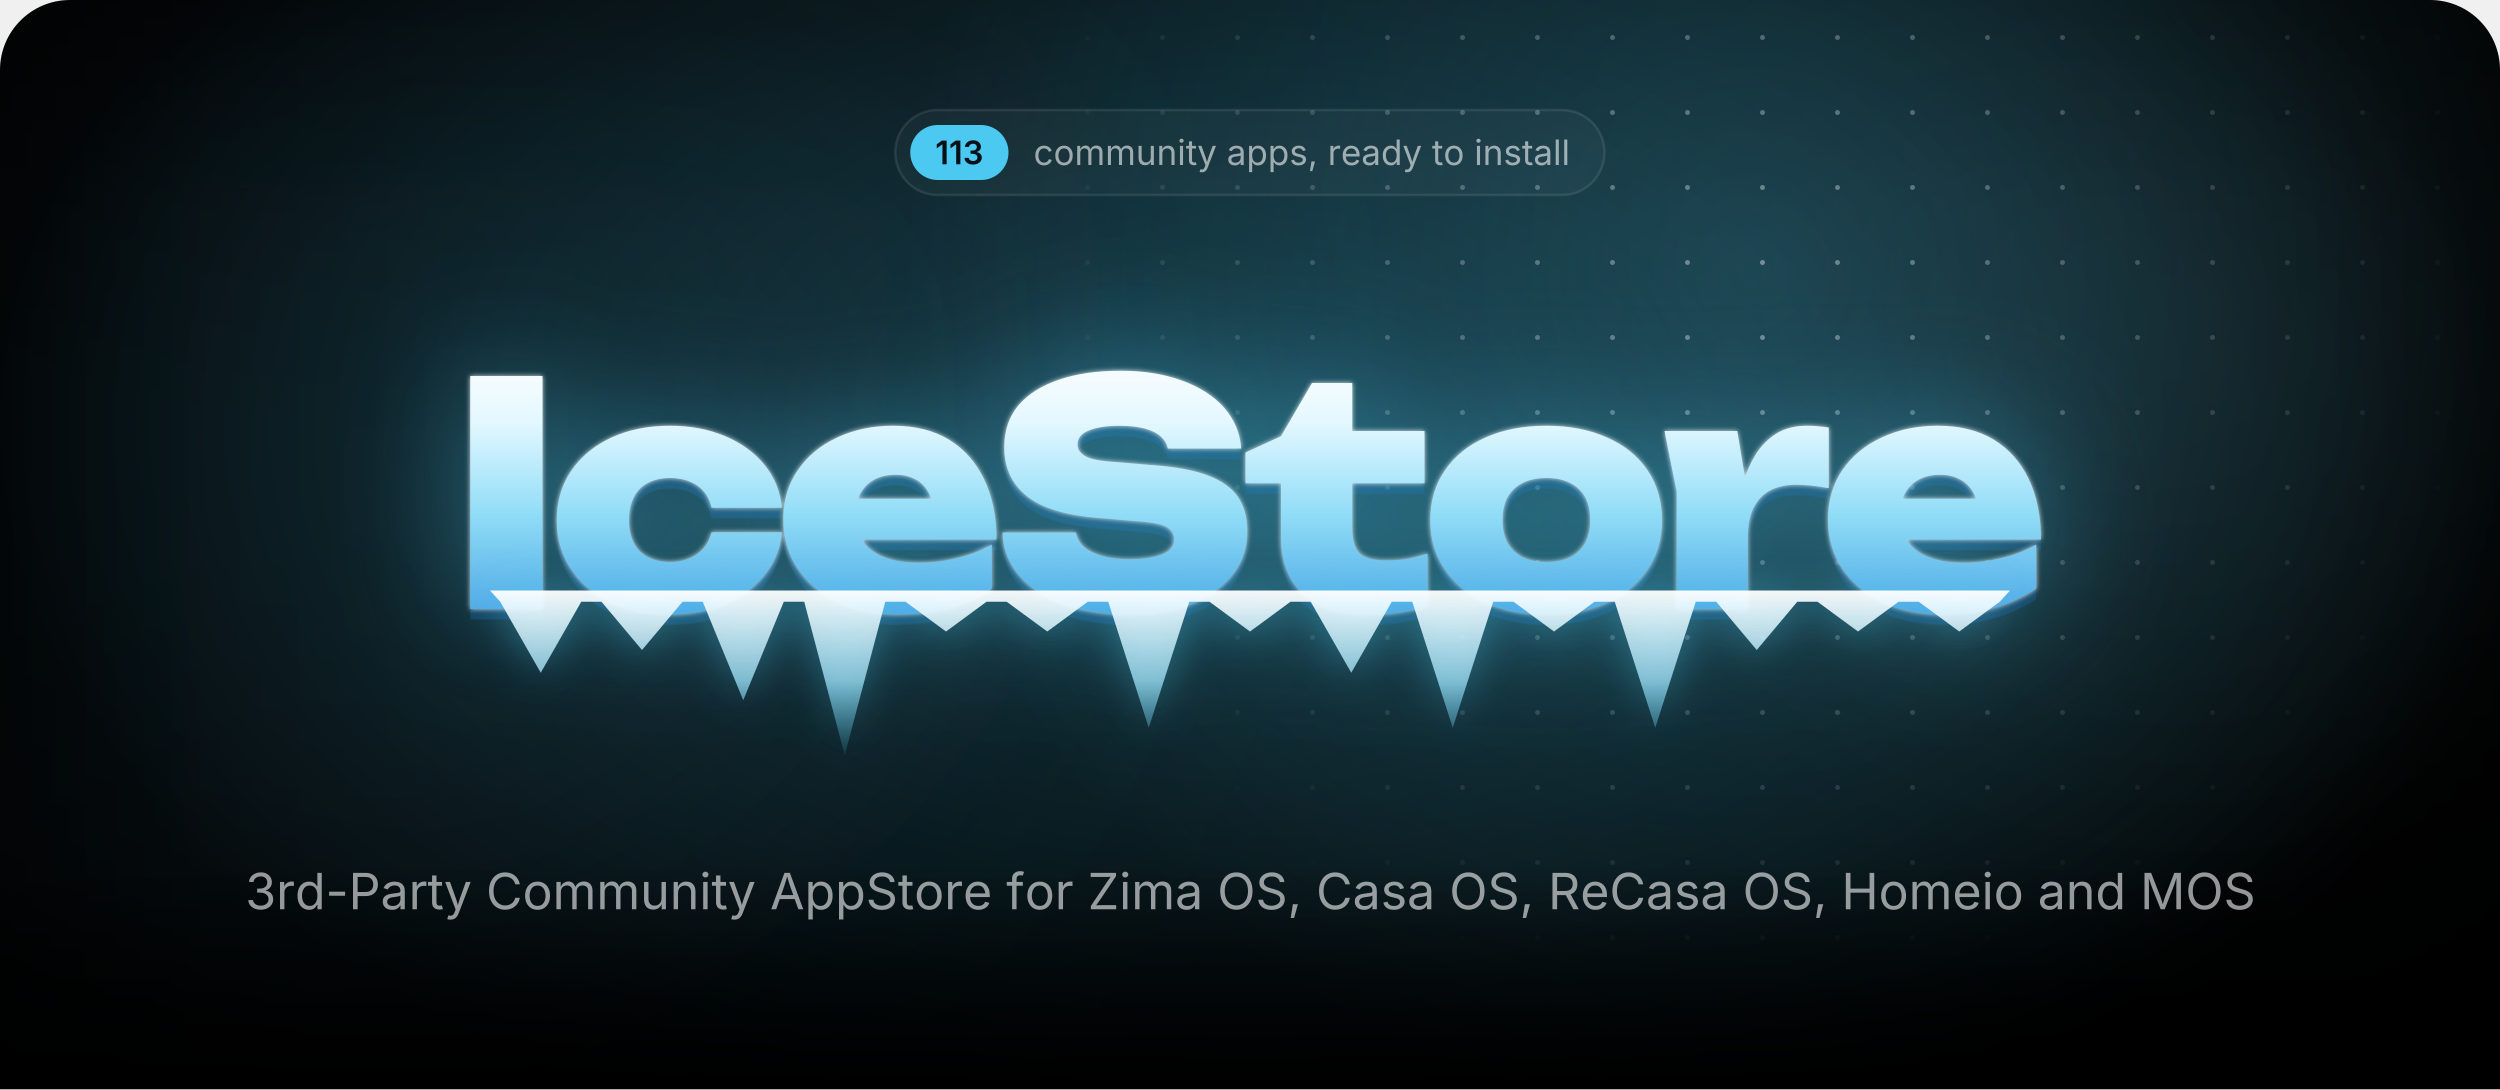
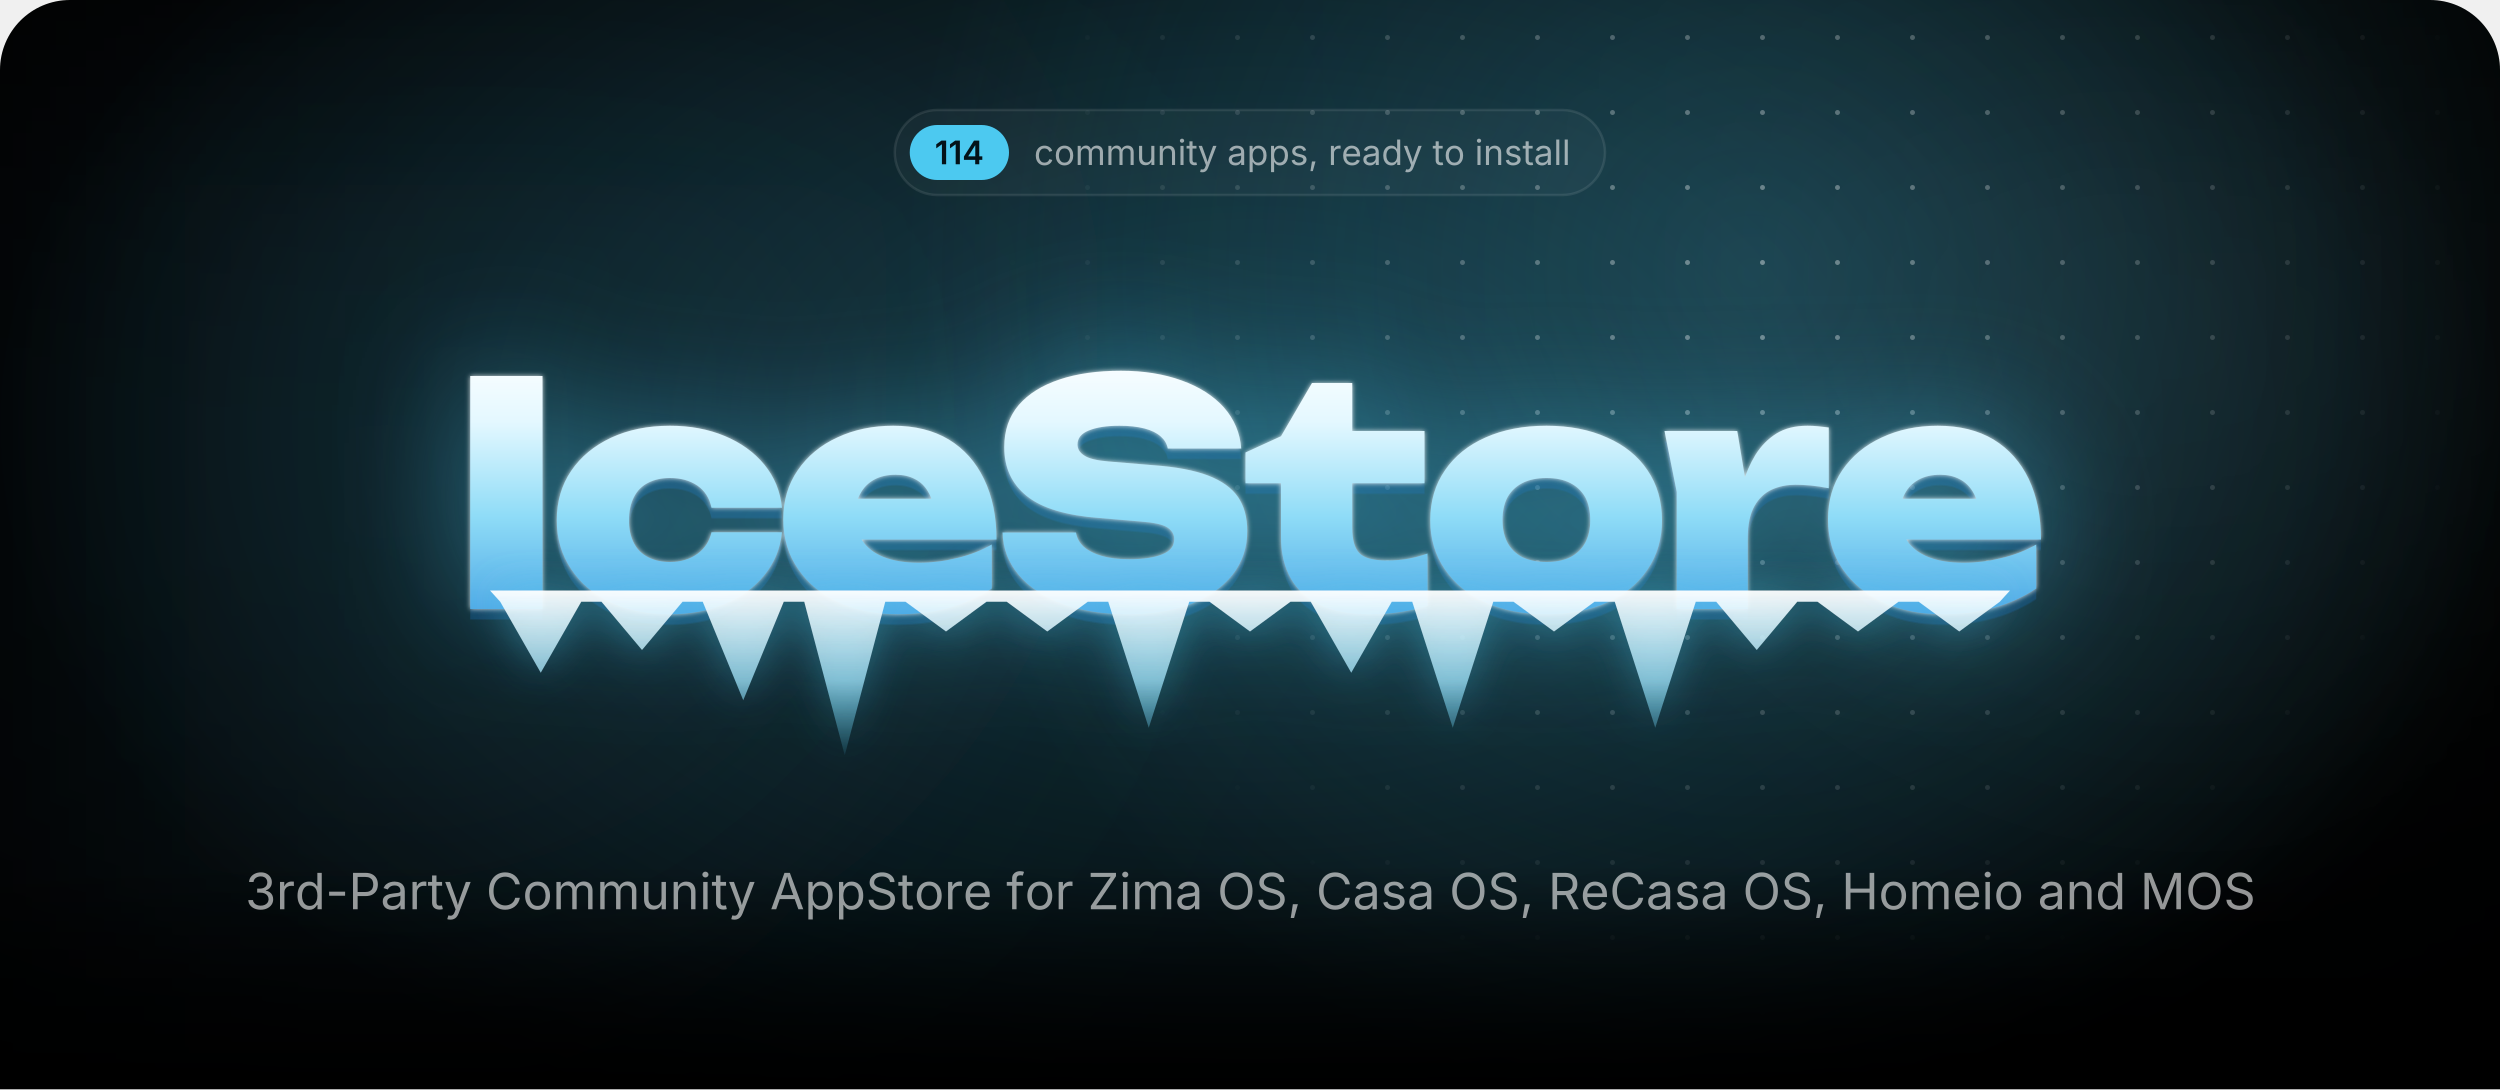
<svg xmlns="http://www.w3.org/2000/svg" width="1000" height="435.7" viewBox="0 0 1000 435.7">
  <style>.blob{transform-box:fill-box;transform-origin:center;animation:drift 22s ease-in-out infinite alternate}.blob+.blob{animation-duration:28s;animation-direction:alternate-reverse}@keyframes drift{to{transform:translate(180px,60px) scale(1.2)}}.spot{animation:spot 18s ease-in-out infinite alternate}@keyframes spot{to{transform:translate(-420px,40px)}}.gl{animation:gl 6s ease-in-out infinite}@keyframes gl{0%,35%{transform:translateX(0)}70%,100%{transform:translateX(1741px)}}.sp{transform-box:fill-box;transform-origin:center;opacity:0;animation:tw 3.2s ease-in-out infinite}@keyframes tw{0%,100%{opacity:0;transform:scale(.3) rotate(0)}50%{opacity:1;transform:scale(1) rotate(45deg)}}@media(prefers-reduced-motion:reduce){*{animation:none!important}}</style>
  <defs>
    <path id="semi.1342" d="M717 1490V0H452V1252H442L94 1002V1256L421 1490Z" />
-     <path id="semi.1345" d="M651 -20Q494 -20 372 34Q251 88 181 184Q111 279 107 404H376Q380 343 416 298Q453 253 514 228Q575 204 651 204Q731 204 792 232Q854 260 890 310Q925 361 925 427Q925 495 889 547Q853 599 786 628Q719 658 624 658H492V864H624Q702 864 761 892Q820 919 853 968Q886 1017 886 1082Q886 1145 858 1192Q829 1239 776 1266Q724 1292 654 1292Q585 1292 527 1268Q469 1243 433 1198Q397 1153 395 1089H138Q140 1214 210 1308Q279 1403 396 1456Q512 1510 656 1510Q805 1510 915 1454Q1025 1398 1086 1304Q1146 1211 1146 1098Q1146 972 1072 887Q998 802 877 775V763Q981 749 1053 702Q1125 654 1162 580Q1200 506 1200 413Q1200 288 1129 190Q1058 92 934 36Q811 -20 651 -20Z" />
+     <path id="semi.1346" d="M107 277V490L740 1490H916V1186H809L380 509V497H1264V277ZM816 0V341L821 438V1490H1072V0Z" />
    <path id="regular.586" d="M613 -24Q461 -24 346 48Q232 120 168 250Q104 380 104 552Q104 727 168 858Q232 988 346 1060Q461 1132 613 1132Q694 1132 766 1111Q838 1090 898 1050Q957 1011 1000 954Q1043 896 1066 823L893 774Q881 817 856 853Q831 889 796 916Q760 942 714 956Q668 971 613 971Q501 971 429 912Q357 854 322 759Q287 664 287 552Q287 442 322 348Q357 253 429 195Q501 137 613 137Q669 137 716 152Q763 167 800 194Q836 222 861 260Q886 298 898 343L1070 294Q1048 219 1004 160Q961 102 901 60Q841 19 768 -2Q695 -24 613 -24Z" />
    <path id="regular.790" d="M613 -24Q461 -24 346 48Q232 120 168 250Q104 380 104 552Q104 727 168 858Q232 988 346 1060Q461 1132 613 1132Q766 1132 881 1060Q996 988 1060 858Q1124 727 1124 552Q1124 380 1060 250Q996 120 881 48Q766 -24 613 -24ZM613 137Q726 137 799 195Q872 253 907 348Q942 442 942 552Q942 663 907 758Q872 854 799 912Q726 971 613 971Q501 971 429 912Q357 854 322 759Q287 664 287 552Q287 442 322 348Q357 253 429 195Q501 137 613 137Z" />
    <path id="regular.766" d="M158 0V1118H333L334 868H320Q343 959 392 1018Q442 1078 508 1108Q575 1138 647 1138Q769 1138 844 1063Q920 988 942 866H918Q938 950 991 1011Q1044 1072 1120 1105Q1195 1138 1284 1138Q1381 1138 1461 1096Q1541 1054 1588 969Q1636 884 1636 754V0H1456V749Q1456 870 1388 922Q1320 974 1230 974Q1155 974 1100 942Q1046 911 1016 856Q987 801 987 730V0H807V767Q807 860 745 917Q683 974 588 974Q523 974 466 944Q408 913 373 853Q338 793 338 704V0Z" />
    <path id="regular.915" d="M537 -14Q424 -14 338 32Q253 79 206 173Q158 267 158 408V1118H338V423Q338 294 406 221Q474 148 591 148Q671 148 734 183Q798 218 835 286Q872 353 872 448V1118H1053V0H879V271H903Q851 114 756 50Q660 -14 537 -14Z" />
    <path id="regular.773" d="M338 670V0H158V1118H331L332 847H307Q358 1002 452 1067Q547 1132 674 1132Q787 1132 872 1086Q957 1039 1004 946Q1052 852 1052 710V0H872V695Q872 824 804 897Q737 970 620 970Q540 970 476 935Q412 900 375 833Q338 766 338 670Z" />
    <path id="regular.689" d="M158 0V1118H338V0ZM249 1301Q198 1301 161 1336Q124 1371 124 1420Q124 1470 161 1504Q198 1539 249 1539Q301 1539 338 1504Q375 1470 375 1420Q375 1371 338 1336Q301 1301 249 1301Z" />
    <path id="regular.889" d="M598 1118V964H20V1118ZM188 1384H368V290Q368 215 398 180Q429 146 500 146Q517 146 544 150Q570 154 592 158L629 6Q601 -4 566 -9Q530 -14 495 -14Q350 -14 269 62Q188 139 188 276Z" />
    <path id="regular.998" d="M140 -405 186 -249 205 -254Q260 -268 305 -262Q350 -255 386 -217Q422 -179 449 -99L481 -6L54 1118H251L489 455Q527 351 553 249Q579 147 608 51H542Q571 147 598 250Q624 352 661 455L901 1118H1097L606 -167Q572 -256 524 -314Q477 -371 414 -398Q351 -426 272 -426Q224 -426 189 -419Q154 -412 140 -405Z" />
    <path id="regular.507" d="M471 -26Q365 -26 278 14Q192 54 141 131Q90 208 90 318Q90 414 128 474Q166 534 230 568Q293 603 370 620Q447 637 525 647Q625 660 688 667Q751 674 782 691Q812 708 812 749V755Q812 825 786 874Q760 922 708 948Q656 974 578 974Q498 974 441 949Q384 924 348 886Q313 849 295 810L122 867Q165 969 238 1026Q311 1084 399 1108Q487 1132 573 1132Q629 1132 700 1118Q772 1105 838 1065Q905 1025 948 946Q992 868 992 737V0H815V152H803Q784 113 742 72Q700 30 633 2Q566 -26 471 -26ZM502 133Q602 133 671 172Q740 211 776 274Q812 336 812 404V559Q801 546 764 536Q727 525 680 517Q632 509 588 504Q543 498 517 495Q452 487 396 468Q339 448 305 410Q271 373 271 309Q271 251 301 212Q331 173 383 153Q435 133 502 133Z" />
    <path id="regular.843" d="M158 -418V1118H332V939H352Q371 969 405 1014Q439 1060 503 1096Q567 1132 676 1132Q816 1132 922 1062Q1029 992 1090 862Q1150 733 1150 556Q1150 378 1090 248Q1030 118 924 47Q817 -24 677 -24Q571 -24 506 12Q441 49 406 96Q371 142 352 173H338V-418ZM650 137Q755 137 826 194Q896 250 932 346Q967 441 967 558Q967 674 932 768Q897 861 826 916Q756 971 650 971Q547 971 477 919Q407 867 372 774Q336 682 336 558Q336 434 372 339Q408 244 478 190Q549 137 650 137Z" />
    <path id="regular.871" d="M538 -24Q423 -24 334 10Q244 43 186 109Q128 175 108 271L279 312Q303 220 370 177Q436 134 536 134Q653 134 722 184Q792 234 792 303Q792 361 752 400Q711 438 628 457L442 501Q290 537 216 612Q142 688 142 806Q142 902 196 976Q250 1049 344 1090Q437 1132 556 1132Q671 1132 752 1098Q832 1063 882 1002Q933 942 958 863L795 821Q772 881 718 930Q665 979 557 979Q457 979 390 933Q324 887 324 817Q324 755 369 718Q414 680 512 657L681 617Q833 581 906 506Q979 430 979 315Q979 217 924 140Q868 64 768 20Q669 -24 538 -24Z" />
    <path id="regular.1501" d="M128 -359 216 208H422L266 -359Z" />
    <path id="regular.852" d="M158 0V1118H332V946H344Q375 1031 454 1082Q534 1134 634 1134Q654 1134 682 1133Q709 1132 725 1131V950Q717 952 685 956Q653 960 617 960Q537 960 474 926Q410 893 374 834Q338 776 338 700V0Z" />
    <path id="regular.614" d="M628 -24Q466 -24 348 48Q231 120 168 249Q104 378 104 550Q104 722 166 853Q228 984 342 1058Q455 1132 607 1132Q696 1132 782 1102Q869 1073 940 1008Q1010 942 1052 835Q1094 728 1094 573V498H226V650H997L913 594Q913 704 878 790Q844 875 776 924Q708 972 607 972Q506 972 434 922Q362 873 324 794Q286 714 286 623V522Q286 398 329 312Q372 225 450 180Q527 136 629 136Q695 136 749 155Q803 174 842 212Q881 251 902 308L1076 260Q1050 176 988 112Q926 48 834 12Q743 -24 628 -24Z" />
    <path id="regular.597" d="M577 -24Q438 -24 331 47Q224 118 164 248Q104 378 104 556Q104 733 164 862Q225 992 332 1062Q439 1132 578 1132Q687 1132 751 1096Q815 1060 850 1014Q884 969 902 939H916V1490H1096V0H922V173H902Q884 142 848 96Q813 49 748 12Q684 -24 577 -24ZM604 137Q706 137 776 190Q846 244 882 339Q918 434 918 558Q918 682 882 774Q847 867 777 919Q707 971 604 971Q498 971 428 916Q357 861 322 768Q287 674 287 558Q287 441 322 346Q358 250 429 194Q500 137 604 137Z" />
    <path id="regular.736" d="M338 1490V0H158V1490Z" />
    <path id="regular.1345" d="M635 -20Q489 -20 376 30Q263 80 196 169Q130 258 125 376H317Q323 305 366 254Q408 202 478 174Q547 147 632 147Q726 147 798 180Q871 212 913 271Q955 330 955 407Q955 488 914 550Q874 611 797 646Q720 681 609 681H488V846H609Q696 846 762 878Q829 909 866 966Q903 1023 903 1100Q903 1174 870 1229Q838 1284 778 1314Q718 1345 637 1345Q561 1345 494 1318Q428 1290 386 1239Q343 1188 340 1115H157Q161 1232 227 1321Q293 1410 402 1460Q510 1510 641 1510Q780 1510 880 1454Q981 1398 1035 1307Q1089 1216 1089 1110Q1089 984 1022 896Q956 808 842 774V762Q937 747 1004 698Q1072 649 1108 574Q1143 499 1143 405Q1143 283 1077 187Q1011 91 896 36Q781 -20 635 -20Z" />
    <path id="regular.1459" d="M798 719V553H144V719Z" />
    <path id="regular.375" d="M180 0V1490H690Q864 1490 976 1426Q1089 1363 1144 1256Q1198 1149 1198 1016Q1198 883 1144 775Q1089 667 977 603Q865 539 691 539H330V706H682Q800 706 872 746Q944 787 976 858Q1009 928 1009 1016Q1009 1104 976 1174Q944 1243 872 1283Q799 1323 680 1323H370V0Z" />
    <path id="regular.73" d="M783 -20Q592 -20 442 72Q293 165 208 336Q122 508 122 744Q122 981 208 1152Q293 1324 442 1417Q592 1510 783 1510Q896 1510 996 1477Q1097 1444 1177 1380Q1257 1317 1310 1226Q1364 1136 1384 1021H1194Q1178 1098 1140 1156Q1101 1214 1046 1254Q990 1294 923 1314Q856 1334 783 1334Q649 1334 541 1266Q433 1198 370 1066Q307 935 307 744Q307 554 370 422Q434 291 542 224Q650 156 783 156Q856 156 923 176Q990 197 1046 236Q1101 276 1140 334Q1178 393 1194 469H1384Q1365 355 1312 265Q1258 175 1178 111Q1098 47 998 14Q897 -20 783 -20Z" />
    <path id="regular.2" d="M52 0 593 1490H813L1361 0H1161L845 884Q816 966 778 1088Q739 1211 684 1401H720Q666 1209 626 1084Q587 960 561 884L254 0ZM324 416V582H1089V416Z" />
    <path id="regular.397" d="M657 -26Q496 -26 378 26Q259 78 192 172Q125 265 116 390H311Q319 306 368 252Q417 197 494 170Q570 144 657 144Q758 144 838 177Q919 210 966 270Q1013 330 1013 409Q1013 481 972 526Q932 571 865 600Q798 629 718 651L538 702Q358 753 258 848Q158 943 158 1091Q158 1217 226 1312Q294 1406 410 1458Q526 1510 670 1510Q817 1510 930 1458Q1043 1406 1108 1316Q1174 1227 1178 1114H992Q979 1223 888 1282Q797 1342 664 1342Q568 1342 496 1310Q423 1279 383 1224Q343 1170 343 1100Q343 1022 392 974Q440 927 506 900Q573 874 627 859L776 818Q836 802 908 774Q981 746 1047 700Q1113 653 1156 582Q1198 510 1198 406Q1198 284 1134 186Q1071 88 950 31Q829 -26 657 -26Z" />
    <path id="regular.647" d="M678 1118V964H20V1118ZM240 0V1267Q240 1364 286 1429Q331 1494 404 1527Q477 1560 558 1560Q622 1560 664 1550Q706 1539 726 1530L676 1376Q662 1381 640 1387Q617 1393 579 1393Q496 1393 458 1350Q420 1308 420 1227V0Z" />
    <path id="regular.496" d="M130 0V134L796 1125Q841 1192 892 1260Q943 1327 994 1393L1015 1331Q923 1325 830 1324Q737 1322 645 1322H122V1490H1158V1354L502 379Q454 308 400 237Q347 166 294 97L273 159Q365 165 456 166Q548 168 640 168H1166V0Z" />
    <path id="regular.321" d="M784 -20Q593 -20 444 72Q294 165 208 336Q122 508 122 744Q122 981 208 1152Q294 1324 444 1417Q593 1510 784 1510Q975 1510 1124 1417Q1273 1324 1358 1152Q1444 981 1444 744Q1444 508 1358 336Q1273 165 1124 72Q975 -20 784 -20ZM784 156Q917 156 1024 224Q1132 291 1196 422Q1259 554 1259 744Q1259 936 1196 1068Q1132 1199 1024 1266Q917 1334 784 1334Q650 1334 542 1266Q434 1198 370 1066Q307 935 307 744Q307 554 370 423Q434 292 542 224Q650 156 784 156Z" />
    <path id="regular.384" d="M180 0V1490H690Q864 1490 976 1430Q1089 1371 1144 1267Q1198 1163 1198 1030Q1198 897 1144 795Q1089 693 977 636Q865 578 691 578H286V747H682Q800 747 872 782Q943 816 976 880Q1009 943 1009 1030Q1009 1119 976 1184Q943 1250 871 1286Q799 1323 680 1323H370V0ZM1036 0 676 671H890L1256 0Z" />
    <path id="regular.161" d="M180 0V1490H370V846H1152V1490H1342V0H1152V678H370V0Z" />
    <path id="regular.292" d="M180 0V1490H450L817 550Q830 517 846 468Q863 418 882 360Q900 302 917 244Q934 187 947 138H905Q919 184 936 240Q953 297 972 356Q990 414 1007 465Q1024 516 1037 550L1399 1490H1670V0H1483V851Q1483 897 1484 956Q1484 1015 1486 1080Q1487 1145 1488 1212Q1490 1279 1491 1342H1507Q1486 1273 1462 1202Q1439 1130 1416 1064Q1394 997 1374 942Q1354 887 1340 851L1007 0H842L504 851Q490 886 471 940Q452 993 430 1058Q407 1124 383 1196Q359 1269 334 1342H352Q354 1286 356 1221Q357 1156 358 1090Q359 1023 360 962Q361 900 361 851V0Z" />
    <radialGradient id="glow">
      <stop stop-color="#4cc9f0" stop-opacity=".28" />
      <stop offset="1" stop-color="#4cc9f0" stop-opacity="0" />
    </radialGradient>
    <radialGradient id="cur">
      <stop stop-color="#4cc9f0" stop-opacity=".2" />
      <stop offset=".65" stop-color="#4cc9f0" stop-opacity="0" />
    </radialGradient>
    <radialGradient id="spot">
      <stop stop-color="#fff" />
      <stop offset="1" stop-color="#000" />
    </radialGradient>
    <pattern id="dots" width="30" height="30" patternUnits="userSpaceOnUse">
      <circle cx="15" cy="15" r="1" fill="#fff" fill-opacity=".4" />
    </pattern>
    <mask id="dm">
      <circle class="spot" cx="700" cy="110" r="300" fill="url(#spot)" />
    </mask>
    <linearGradient id="fade" x2="0" y2="1">
      <stop offset="0.793" stop-color="#fff" />
      <stop offset="1" stop-color="#000" />
    </linearGradient>
    <mask id="bf">
      <rect width="1000" height="435.7" fill="url(#fade)" />
    </mask>
    <filter id="blur" filterUnits="userSpaceOnUse" x="-500" y="-500" width="2000" height="1500">
      <feGaussianBlur stdDeviation="90" />
    </filter>
    <linearGradient id="ice" gradientUnits="userSpaceOnUse" x1="0" y1="138" x2="0" y2="256">
      <stop stop-color="#fff" />
      <stop offset=".26" stop-color="#e4f8ff" />
      <stop offset=".58" stop-color="#8fdcf7" />
      <stop offset="1" stop-color="#3d9be0" />
    </linearGradient>
    <linearGradient id="ig" x2="0" y2="1">
      <stop stop-color="#fff" stop-opacity=".95" />
      <stop offset=".55" stop-color="#9fe3fa" stop-opacity=".75" />
      <stop offset="1" stop-color="#4cc9f0" stop-opacity=".1" />
    </linearGradient>
    <linearGradient id="gl">
      <stop stop-color="#fff" stop-opacity="0" />
      <stop offset=".5" stop-color="#fff" stop-opacity=".95" />
      <stop offset="1" stop-color="#fff" stop-opacity="0" />
    </linearGradient>
    <clipPath id="wc">
      <path d="M188.1 150.4H217V243.6H188.1ZM312.8 212.9Q311.8 222.7 305.7 230.1Q299.7 237.5 289.9 241.6Q280.1 245.7 268 245.7Q254.7 245.7 244.4 241Q234.2 236.3 228.5 227.7Q222.7 219.1 222.7 208.1Q222.7 196.8 228.5 188.3Q234.2 179.9 244.4 175.1Q254.7 170.3 268 170.3Q280.1 170.3 289.9 174.4Q299.7 178.5 305.7 185.8Q311.8 193.2 312.8 203.1H284.6Q283.4 197.3 278.9 194.2Q274.4 191.2 268 191.2Q263 191.2 259.3 193.1Q255.5 195 253.6 198.8Q251.6 202.6 251.6 208.1Q251.6 213.5 253.6 217.3Q255.5 221 259.3 222.9Q263 224.8 268 224.8Q274.4 224.8 278.9 221.6Q283.4 218.3 284.6 212.9ZM359 245.7Q345.9 245.7 335.6 241Q325.2 236.3 319.3 227.7Q313.3 219.1 313.3 207.7Q313.3 196.5 319.1 188.1Q324.9 179.6 334.9 175Q344.9 170.3 357.3 170.3Q370.3 170.3 379.5 175.8Q388.7 181.4 393.6 191.6Q398.6 201.9 398.6 215.8H336.6V199.5H382.2L373.8 205.1Q373.3 200.2 371.3 196.8Q369.4 193.4 366.1 191.7Q362.8 189.9 358.3 189.9Q353.2 189.9 349.6 191.9Q346 193.9 344.1 197.5Q342.1 201 342.1 205.5Q342.1 211.8 344.9 216.2Q347.7 220.5 353.4 222.8Q359.2 225.1 367.6 225.1Q375.3 225.1 382.9 223.2Q390.5 221.4 396.7 217.8V235.4Q389.1 240.4 379.7 243.1Q370.3 245.7 359 245.7ZM401 213H430.4Q430.9 216.3 433.5 218.7Q436.2 221.1 440.8 222.4Q445.4 223.7 451.6 223.7Q460.2 223.7 465 221.7Q469.7 219.8 469.7 215.7Q469.7 212.8 467 211Q464.3 209.2 456.2 208.6L439.8 207.2Q419.7 205.7 410.7 198.4Q401.7 191.2 401.7 178.9Q401.7 168.8 407.5 162Q413.3 155.3 423.8 151.8Q434.2 148.3 448.4 148.3Q462 148.3 472.7 152.2Q483.3 156 489.6 163Q495.8 170.1 496.5 179.4H467.1Q466.6 176.6 464.3 174.6Q462 172.5 457.8 171.4Q453.6 170.3 447.8 170.3Q440.1 170.3 435.5 172.2Q431 174 431 177.8Q431 180.5 433.7 182.2Q436.3 184 443.5 184.6L461.5 186.1Q475 187.1 483.2 190.2Q491.5 193.4 495.2 198.8Q498.9 204.2 498.9 212.4Q498.9 222.4 493 229.9Q487 237.4 476.3 241.6Q465.5 245.7 451.1 245.7Q436.3 245.7 425.1 241.6Q414 237.5 407.6 230.1Q401.3 222.7 401 213ZM498.2 193.3V181L512.4 174.5L524.8 153.2H540.9V172.4H569.8V193.3H540.9V211.1Q540.9 218.3 543.7 221.2Q546.5 224.2 554.7 224.2Q559.8 224.2 563.8 223.4Q567.8 222.6 571 221.4V242.4Q567 243.6 560.9 244.7Q554.9 245.7 548.1 245.7Q536 245.7 528.1 242Q520.2 238.3 516.3 231.3Q512.4 224.4 512.4 214.9V193.3ZM618.5 245.7Q604.7 245.7 594.2 241Q583.8 236.3 578 227.8Q572.1 219.3 572.1 208.1Q572.1 196.6 578 188.1Q583.8 179.6 594.2 175Q604.7 170.3 618.6 170.3Q632.4 170.3 642.8 175Q653.3 179.6 659 188.1Q664.8 196.6 664.8 208.1Q664.8 219.3 659 227.8Q653.3 236.3 642.8 241Q632.4 245.7 618.5 245.7ZM618.6 224.8Q624.2 224.8 628.1 222.9Q632 220.9 634.1 217.1Q636.1 213.3 636.1 208.1Q636.1 202.7 634.1 198.9Q632 195.2 628.1 193.2Q624.2 191.2 618.6 191.2Q613 191.2 609 193.2Q605.1 195.2 603 198.9Q601 202.7 601 208Q601 213.3 603 217.1Q605.1 220.9 609 222.9Q613 224.8 618.6 224.8ZM665.8 172.4H694.9L699.1 197.6V243.6H670.7V196.8ZM731.5 171V195.3Q727.6 194.5 724.3 194.2Q721 193.9 718.2 193.9Q713.1 193.9 708.8 195.8Q704.4 197.8 701.8 202.4Q699.1 207.1 699.1 215.3L693.9 208.8Q695 201.1 696.9 194.2Q698.9 187.3 702.2 181.9Q705.6 176.5 710.6 173.4Q715.6 170.3 723 170.3Q725 170.3 727.1 170.5Q729.2 170.7 731.5 171ZM776.9 245.7Q763.7 245.7 753.4 241Q743.1 236.3 737.1 227.7Q731.2 219.1 731.2 207.7Q731.2 196.5 736.9 188.1Q742.7 179.6 752.7 175Q762.7 170.3 775.1 170.3Q788.2 170.3 797.4 175.8Q806.6 181.4 811.5 191.6Q816.4 201.9 816.4 215.8H754.4V199.5H800L791.7 205.1Q791.2 200.2 789.2 196.8Q787.2 193.4 783.9 191.7Q780.6 189.9 776.1 189.9Q771 189.9 767.4 191.9Q763.8 193.9 761.9 197.5Q760 201 760 205.5Q760 211.8 762.8 216.2Q765.6 220.5 771.3 222.8Q777 225.1 785.5 225.1Q793.2 225.1 800.7 223.2Q808.3 221.4 814.5 217.8V235.4Q807 240.4 797.6 243.1Q788.2 245.7 776.9 245.7Z" />
    </clipPath>
    <filter id="frost" x="-20%" y="-60%" width="140%" height="220%" color-interpolation-filters="sRGB">
      <feGaussianBlur in="SourceAlpha" stdDeviation="1" result="a" />
      <feFlood flood-color="#fff" flood-opacity=".85" />
      <feComposite in2="a" operator="in" result="s1" />
      <feGaussianBlur in="SourceAlpha" stdDeviation="25.2" result="b" />
      <feFlood flood-color="#4cc9f0" flood-opacity=".5" />
      <feComposite in2="b" operator="in" result="s2" />
      <feOffset in="SourceAlpha" dy="4.2" result="c" />
      <feFlood flood-color="#125696" flood-opacity=".4" />
      <feComposite in2="c" operator="in" result="s3" />
      <feMerge>
        <feMergeNode in="s3" />
        <feMergeNode in="s2" />
        <feMergeNode in="s1" />
        <feMergeNode in="SourceGraphic" />
      </feMerge>
    </filter>
    <filter id="drip" x="-10%" y="-60%" width="120%" height="220%">
      <feGaussianBlur in="SourceAlpha" stdDeviation="8.4" result="b" />
      <feFlood flood-color="#4cc9f0" flood-opacity=".45" />
      <feComposite in2="b" operator="in" />
      <feMerge>
        <feMergeNode />
        <feMergeNode in="SourceGraphic" />
      </feMerge>
    </filter>
    <clipPath id="pg">
      <path d="M0,28 A28,28 0 0 1 28,0 H972 A28,28 0 0 1 1000,28 V435.7 A0,0 0 0 1 1000,435.7 H0 A0,0 0 0 1 0,435.7 Z" />
    </clipPath>
  </defs>
  <g clip-path="url(#pg)">
    <rect x="0" y="0" width="1000" height="435.7" rx="0" fill="#000" />
    <g mask="url(#bf)">
      <ellipse cx="500" cy="170" rx="500" ry="310" fill="url(#glow)" />
      <circle class="blob" cx="140" cy="140" r="260" fill="#4cc9f0" fill-opacity=".1" filter="url(#blur)" />
      <circle class="blob" cx="900" cy="40" r="220" fill="#a5e8ff" fill-opacity=".08" filter="url(#blur)" />
      <circle class="spot" cx="700" cy="110" r="520" fill="url(#cur)" />
      <rect width="1000" height="435.7" fill="url(#dots)" mask="url(#dm)" />
    </g>
-     <rect x="358.1" y="44" width="283.7" height="34" rx="17" fill="rgba(255,255,255,.035)" stroke="rgba(255,255,255,.09)" />
-     <rect x="364.1" y="50" width="39.3" height="22" rx="11" fill="#4cc9f0" />
-     <g fill="#031219" transform="translate(374.1,65.7) scale(0.00635,-0.00635)">
+     <rect x="357.9" y="44" width="284.1" height="34" rx="17" fill="rgba(255,255,255,.035)" stroke="rgba(255,255,255,.09)" />
+     <rect x="363.9" y="50" width="39.7" height="22" rx="11" fill="#4cc9f0" />
+     <g fill="#031219" transform="translate(373.9,65.7) scale(0.00635,-0.00635)">
      <use href="#semi.1342" x="0" />
      <use href="#semi.1342" x="866" />
-       <use href="#semi.1345" x="1732" />
-     </g>
-     <g fill="rgba(255,255,255,.58)" transform="translate(413.4,66) scale(0.00684,-0.00684)">
+       <use href="#semi.1346" x="1732" />
+     </g>
+     <g fill="rgba(255,255,255,.58)" transform="translate(413.6,66) scale(0.00684,-0.00684)">
      <use href="#regular.586" x="0" />
      <use href="#regular.790" x="1170" />
      <use href="#regular.766" x="2398" />
      <use href="#regular.766" x="4192" />
      <use href="#regular.915" x="5986" />
      <use href="#regular.773" x="7197" />
      <use href="#regular.689" x="8407" />
      <use href="#regular.889" x="8903" />
      <use href="#regular.998" x="9573" />
      <use href="#regular.507" x="11300" />
      <use href="#regular.843" x="12450" />
      <use href="#regular.843" x="13704" />
      <use href="#regular.871" x="14958" />
      <use href="#regular.1501" x="16039" />
      <use href="#regular.852" x="17205" />
      <use href="#regular.614" x="17976" />
      <use href="#regular.507" x="19170" />
      <use href="#regular.597" x="20320" />
      <use href="#regular.998" x="21574" />
      <use href="#regular.889" x="23301" />
      <use href="#regular.790" x="23971" />
      <use href="#regular.689" x="25775" />
      <use href="#regular.773" x="26271" />
      <use href="#regular.871" x="27481" />
      <use href="#regular.889" x="28562" />
      <use href="#regular.507" x="29232" />
      <use href="#regular.736" x="30382" />
      <use href="#regular.736" x="30878" />
    </g>
    <g filter="url(#frost)">
      <path fill="url(#ice)" d="M188.1 150.4H217V243.6H188.1ZM312.8 212.9Q311.8 222.7 305.7 230.1Q299.7 237.5 289.9 241.6Q280.1 245.7 268 245.7Q254.7 245.7 244.4 241Q234.2 236.3 228.5 227.7Q222.7 219.1 222.7 208.1Q222.7 196.8 228.5 188.3Q234.2 179.9 244.4 175.1Q254.7 170.3 268 170.3Q280.1 170.3 289.9 174.4Q299.7 178.5 305.7 185.8Q311.8 193.2 312.8 203.1H284.6Q283.4 197.3 278.9 194.2Q274.4 191.2 268 191.2Q263 191.2 259.3 193.1Q255.5 195 253.6 198.8Q251.6 202.6 251.6 208.1Q251.6 213.5 253.6 217.3Q255.5 221 259.3 222.9Q263 224.8 268 224.8Q274.4 224.8 278.9 221.6Q283.4 218.3 284.6 212.9ZM359 245.7Q345.9 245.7 335.6 241Q325.2 236.3 319.3 227.7Q313.3 219.1 313.3 207.7Q313.3 196.5 319.1 188.1Q324.9 179.6 334.9 175Q344.9 170.3 357.3 170.3Q370.3 170.3 379.5 175.8Q388.7 181.4 393.6 191.6Q398.6 201.9 398.6 215.8H336.6V199.5H382.2L373.8 205.1Q373.3 200.2 371.3 196.8Q369.4 193.4 366.1 191.7Q362.8 189.9 358.3 189.9Q353.2 189.9 349.6 191.9Q346 193.9 344.1 197.5Q342.1 201 342.1 205.5Q342.1 211.8 344.9 216.2Q347.7 220.5 353.4 222.8Q359.2 225.1 367.6 225.1Q375.3 225.1 382.9 223.2Q390.5 221.4 396.7 217.8V235.4Q389.1 240.4 379.7 243.1Q370.3 245.7 359 245.7ZM401 213H430.4Q430.9 216.3 433.5 218.7Q436.2 221.1 440.8 222.4Q445.4 223.7 451.6 223.7Q460.2 223.7 465 221.7Q469.7 219.8 469.7 215.7Q469.7 212.8 467 211Q464.3 209.2 456.2 208.6L439.8 207.2Q419.7 205.7 410.7 198.4Q401.7 191.2 401.7 178.9Q401.7 168.8 407.5 162Q413.3 155.3 423.8 151.8Q434.2 148.3 448.4 148.3Q462 148.3 472.7 152.2Q483.3 156 489.6 163Q495.8 170.1 496.5 179.4H467.1Q466.6 176.6 464.3 174.6Q462 172.5 457.8 171.4Q453.6 170.3 447.8 170.3Q440.1 170.3 435.5 172.2Q431 174 431 177.8Q431 180.5 433.7 182.2Q436.3 184 443.5 184.6L461.5 186.1Q475 187.1 483.2 190.2Q491.5 193.4 495.2 198.8Q498.9 204.2 498.9 212.4Q498.9 222.4 493 229.9Q487 237.4 476.3 241.6Q465.5 245.7 451.1 245.7Q436.3 245.7 425.1 241.6Q414 237.5 407.6 230.1Q401.3 222.7 401 213ZM498.2 193.3V181L512.4 174.5L524.8 153.2H540.9V172.4H569.8V193.3H540.9V211.1Q540.9 218.3 543.7 221.2Q546.5 224.2 554.7 224.2Q559.8 224.2 563.8 223.4Q567.8 222.6 571 221.4V242.4Q567 243.6 560.9 244.7Q554.9 245.7 548.1 245.7Q536 245.7 528.1 242Q520.2 238.3 516.3 231.3Q512.4 224.4 512.4 214.9V193.3ZM618.5 245.7Q604.7 245.7 594.2 241Q583.8 236.3 578 227.8Q572.1 219.3 572.1 208.1Q572.1 196.6 578 188.1Q583.8 179.6 594.2 175Q604.7 170.3 618.6 170.3Q632.4 170.3 642.8 175Q653.3 179.6 659 188.1Q664.8 196.6 664.8 208.1Q664.8 219.3 659 227.8Q653.3 236.3 642.8 241Q632.4 245.7 618.5 245.7ZM618.6 224.8Q624.2 224.8 628.1 222.9Q632 220.9 634.1 217.1Q636.1 213.3 636.1 208.1Q636.1 202.7 634.1 198.9Q632 195.2 628.1 193.2Q624.2 191.2 618.6 191.2Q613 191.2 609 193.2Q605.1 195.2 603 198.9Q601 202.7 601 208Q601 213.3 603 217.1Q605.1 220.9 609 222.9Q613 224.8 618.6 224.8ZM665.8 172.4H694.9L699.1 197.6V243.6H670.7V196.8ZM731.5 171V195.3Q727.6 194.5 724.3 194.2Q721 193.9 718.2 193.9Q713.1 193.9 708.8 195.8Q704.4 197.8 701.8 202.4Q699.1 207.1 699.1 215.3L693.9 208.8Q695 201.1 696.9 194.2Q698.9 187.3 702.2 181.9Q705.6 176.5 710.6 173.4Q715.6 170.3 723 170.3Q725 170.3 727.1 170.5Q729.2 170.7 731.5 171ZM776.9 245.7Q763.7 245.7 753.4 241Q743.1 236.3 737.1 227.7Q731.2 219.1 731.2 207.7Q731.2 196.5 736.9 188.1Q742.7 179.6 752.7 175Q762.7 170.3 775.1 170.3Q788.2 170.3 797.4 175.8Q806.6 181.4 811.5 191.6Q816.4 201.9 816.4 215.8H754.4V199.5H800L791.7 205.1Q791.2 200.2 789.2 196.8Q787.2 193.4 783.9 191.7Q780.6 189.9 776.1 189.9Q771 189.9 767.4 191.9Q763.8 193.9 761.9 197.5Q760 201 760 205.5Q760 211.8 762.8 216.2Q765.6 220.5 771.3 222.8Q777 225.1 785.5 225.1Q793.2 225.1 800.7 223.2Q808.3 221.4 814.5 217.8V235.4Q807 240.4 797.6 243.1Q788.2 245.7 776.9 245.7Z" />
    </g>
    <g clip-path="url(#wc)">
      <g class="gl">
        <g transform="translate(52.8,0) skewX(-15)">
          <rect x="-518.9" y="118" width="399.4" height="158" rx="0" fill="url(#gl)" />
        </g>
      </g>
    </g>
    <polygon points="196,236.2 200.1,240.7 216.3,269.1 232.5,240.7 240.6,240.7 256.8,260 273,240.7 281.1,240.7 297.3,280.1 313.5,240.7 321.7,240.7 337.9,302.1 354.1,240.7 362.2,240.7 378.4,252.6 394.6,240.7 402.7,240.7 418.9,252.6 435.1,240.7 443.3,240.7 459.5,291.1 475.7,240.7 483.8,240.7 500,252.6 516.2,240.7 524.3,240.7 540.5,269.1 556.7,240.7 564.9,240.7 581.1,291.1 597.3,240.7 605.4,240.7 621.6,252.6 637.8,240.7 645.9,240.7 662.1,291.1 678.3,240.7 686.5,240.7 702.7,260 718.9,240.7 727,240.7 743.2,252.6 759.4,240.7 767.5,240.7 783.7,252.6 799.9,240.7 804,236.2" fill="url(#ig)" filter="url(#drip)" />
    <polygon class="sp" style="animation-delay:0s" fill="#fff" points="171.4,123.8 173.3,132.5 181.9,134.4 173.3,136.3 171.4,145 169.5,136.3 160.8,134.4 169.5,132.5" />
    <polygon class="sp" style="animation-delay:0.9s" fill="#fff" points="337.8,114.4 339.7,123.1 348.3,125 339.7,126.9 337.8,135.5 335.9,126.9 327.2,125 335.9,123.1" />
    <polygon class="sp" style="animation-delay:1.7s" fill="#fff" points="491.4,109.7 493.3,118.3 501.9,120.2 493.3,122.1 491.4,130.8 489.5,122.1 480.8,120.2 489.5,118.3" />
    <polygon class="sp" style="animation-delay:0.4s" fill="#fff" points="651.4,119.1 653.3,127.8 661.9,129.7 653.3,131.6 651.4,140.2 649.5,131.6 640.8,129.7 649.5,127.8" />
    <polygon class="sp" style="animation-delay:2.2s" fill="#fff" points="824.2,126.2 826.1,134.9 834.7,136.8 826.1,138.7 824.2,147.3 822.3,138.7 813.6,136.8 822.3,134.9" />
    <polygon class="sp" style="animation-delay:1.3s" fill="#fff" points="574.6,277.3 576.5,285.9 585.1,287.8 576.5,289.7 574.6,298.4 572.7,289.7 564,287.8 572.7,285.9" />
    <g fill="rgba(255,255,255,.58)" transform="translate(98.1,363.7) scale(0.00977,-0.00977)">
      <use href="#regular.1345" x="0" />
      <use href="#regular.852" x="1265" />
      <use href="#regular.597" x="2036" />
      <use href="#regular.1459" x="3290" />
      <use href="#regular.375" x="4232" />
      <use href="#regular.507" x="5540" />
      <use href="#regular.852" x="6690" />
      <use href="#regular.889" x="7461" />
      <use href="#regular.998" x="8131" />
      <use href="#regular.73" x="9858" />
      <use href="#regular.790" x="11354" />
      <use href="#regular.766" x="12582" />
      <use href="#regular.766" x="14376" />
      <use href="#regular.915" x="16170" />
      <use href="#regular.773" x="17381" />
      <use href="#regular.689" x="18591" />
      <use href="#regular.889" x="19087" />
      <use href="#regular.998" x="19757" />
      <use href="#regular.2" x="21484" />
      <use href="#regular.843" x="22897" />
      <use href="#regular.843" x="24151" />
      <use href="#regular.397" x="25405" />
      <use href="#regular.889" x="26719" />
      <use href="#regular.790" x="27389" />
      <use href="#regular.852" x="28617" />
      <use href="#regular.614" x="29388" />
      <use href="#regular.647" x="31158" />
      <use href="#regular.790" x="31916" />
      <use href="#regular.852" x="33144" />
      <use href="#regular.496" x="34491" />
      <use href="#regular.689" x="35779" />
      <use href="#regular.766" x="36275" />
      <use href="#regular.507" x="38069" />
      <use href="#regular.321" x="39795" />
      <use href="#regular.397" x="41361" />
      <use href="#regular.1501" x="42675" />
      <use href="#regular.73" x="43841" />
      <use href="#regular.507" x="45337" />
      <use href="#regular.871" x="46487" />
      <use href="#regular.507" x="47568" />
      <use href="#regular.321" x="49294" />
      <use href="#regular.397" x="50860" />
      <use href="#regular.1501" x="52174" />
      <use href="#regular.384" x="53340" />
      <use href="#regular.614" x="54658" />
      <use href="#regular.73" x="55852" />
      <use href="#regular.507" x="57348" />
      <use href="#regular.871" x="58498" />
      <use href="#regular.507" x="59579" />
      <use href="#regular.321" x="61305" />
      <use href="#regular.397" x="62871" />
      <use href="#regular.1501" x="64185" />
      <use href="#regular.161" x="65351" />
      <use href="#regular.790" x="66873" />
      <use href="#regular.766" x="68101" />
      <use href="#regular.614" x="69895" />
      <use href="#regular.689" x="71089" />
      <use href="#regular.790" x="71585" />
      <use href="#regular.507" x="73389" />
      <use href="#regular.773" x="74539" />
      <use href="#regular.597" x="75749" />
      <use href="#regular.292" x="77579" />
      <use href="#regular.321" x="79429" />
      <use href="#regular.397" x="80995" />
    </g>
  </g>
</svg>
